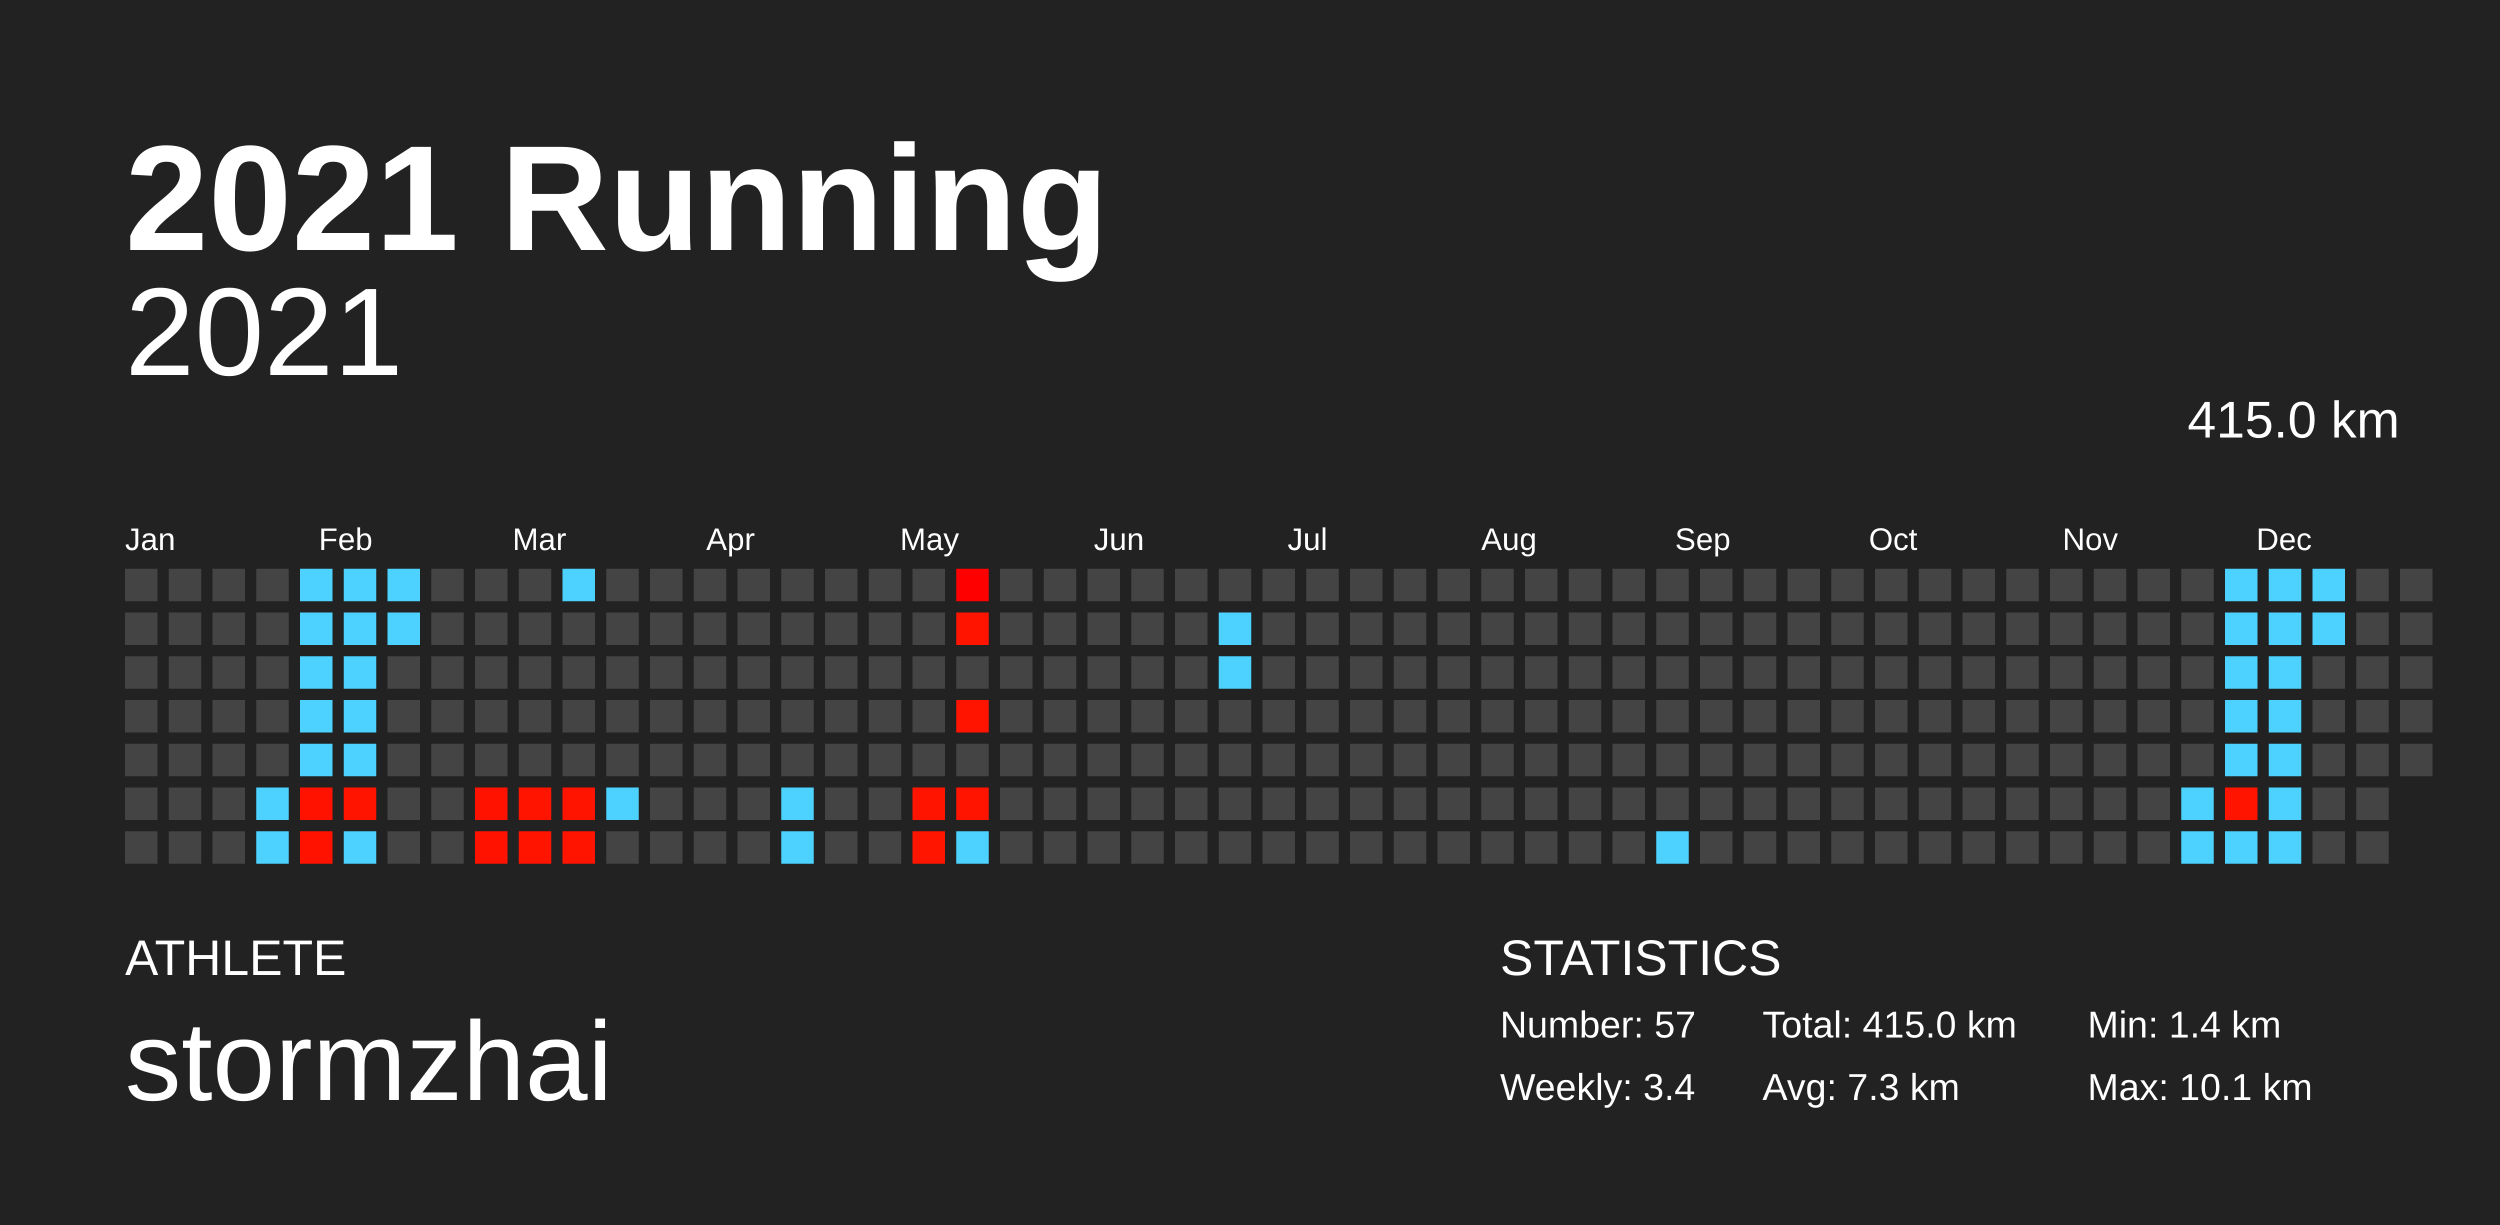
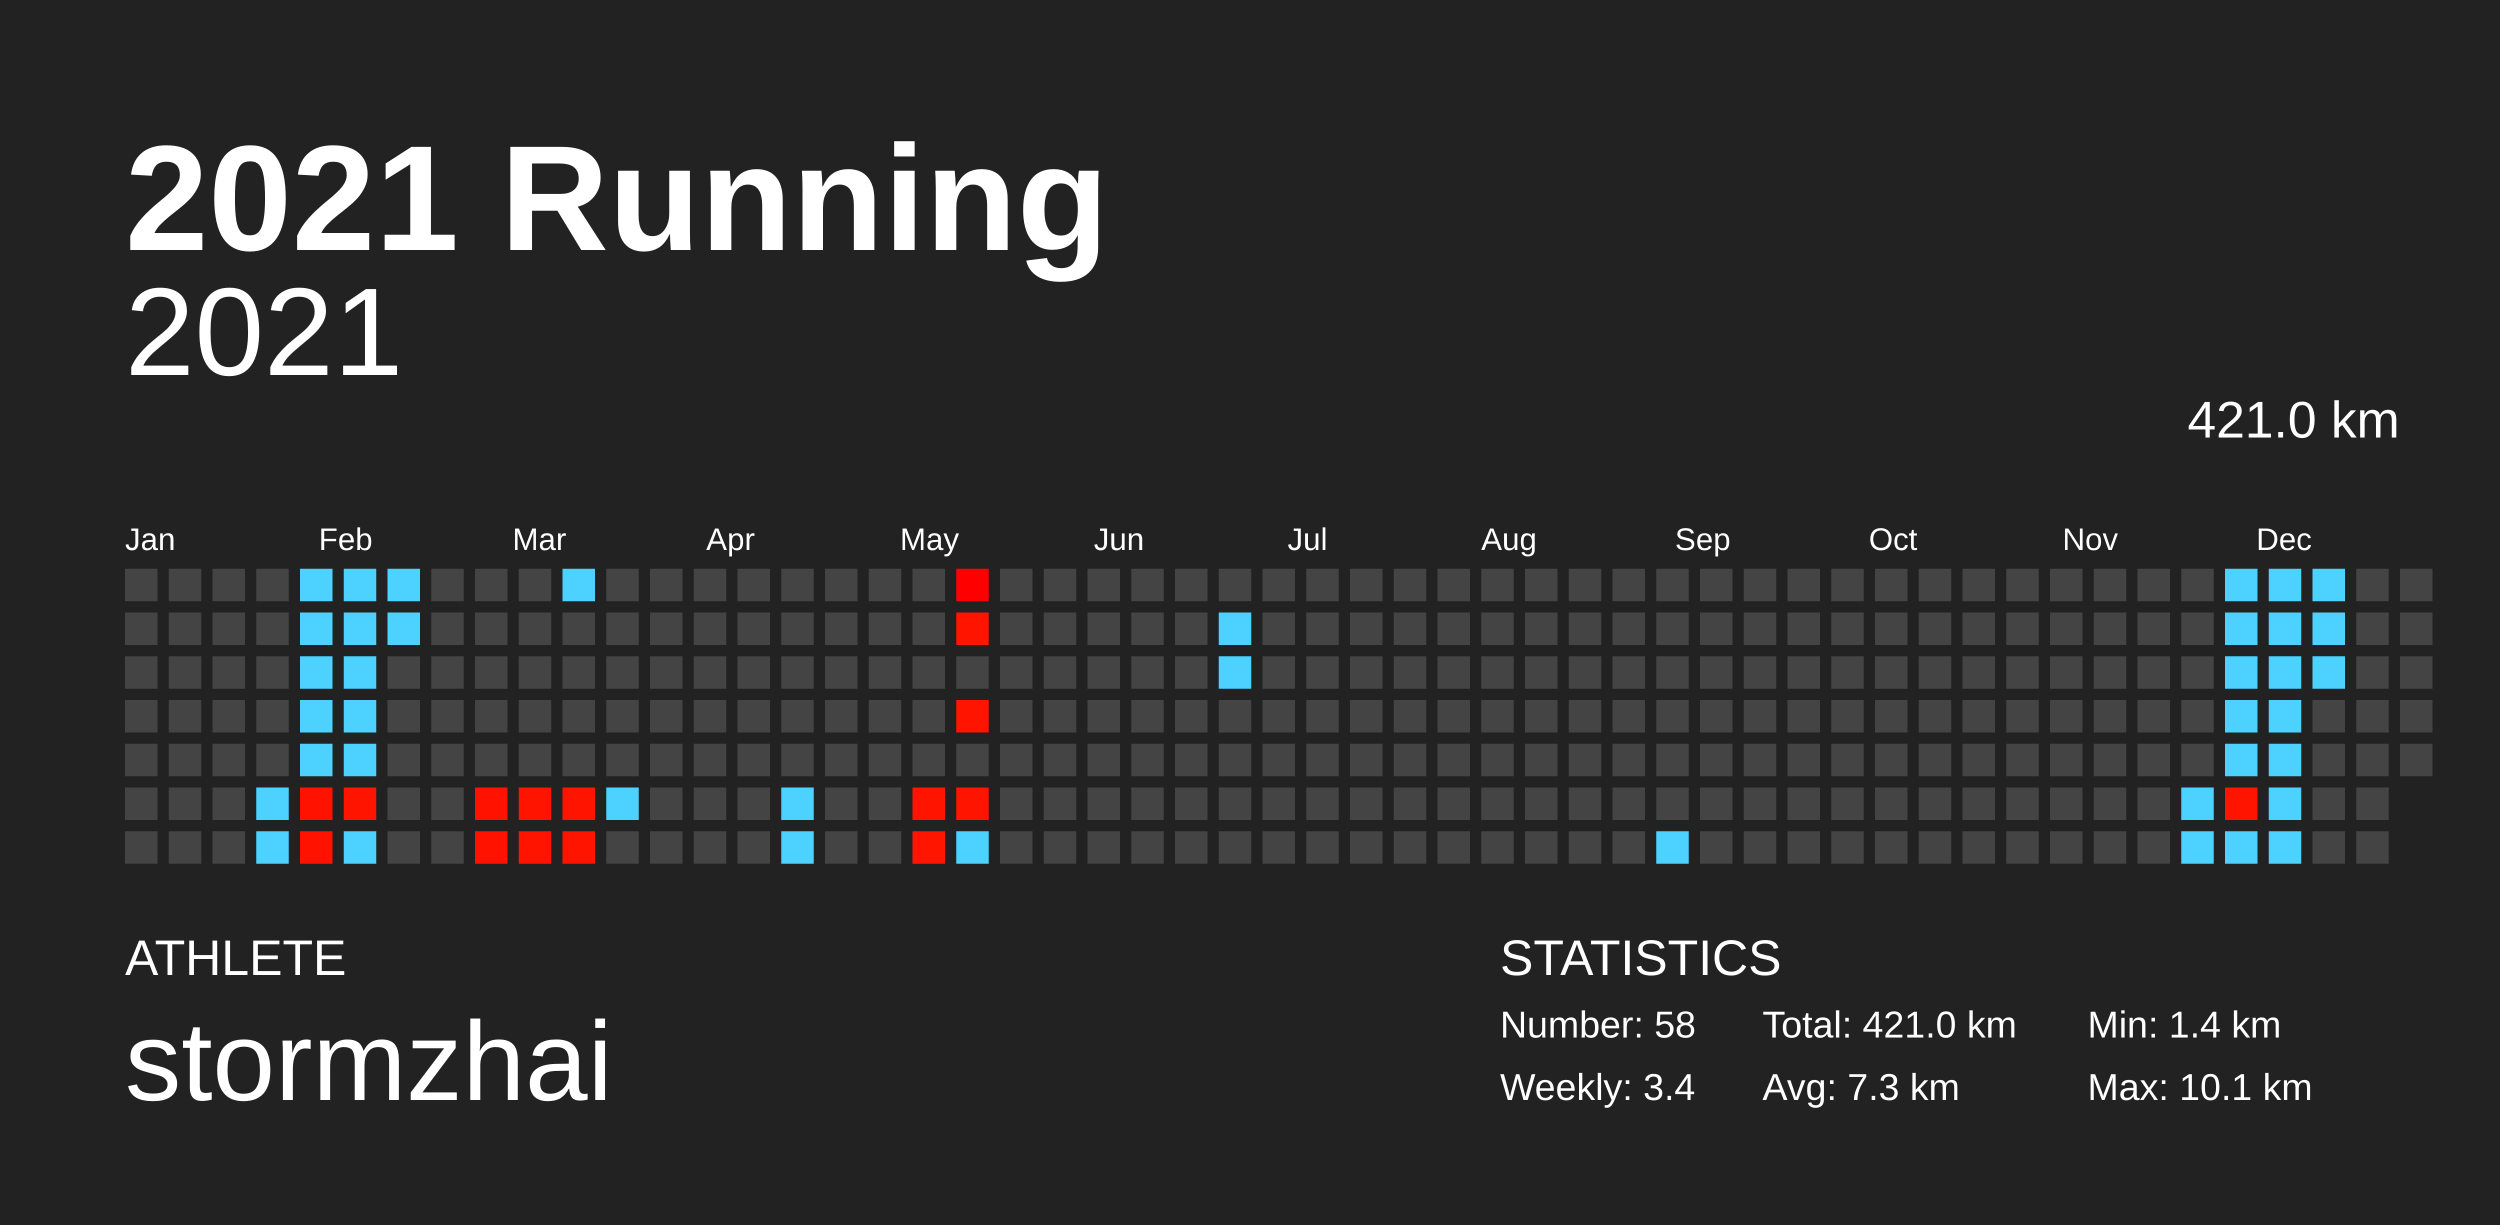
<svg xmlns="http://www.w3.org/2000/svg" baseProfile="full" height="98mm" version="1.1" viewBox="0,0,200,98" width="200mm">
  <defs />
  <rect fill="#222222" height="98" width="200" x="0" y="0" />
  <text fill="#FFFFFF" style="font-size:12px; font-family:Arial; font-weight:bold;" x="10" y="20">2021 Running</text>
  <text fill="#FFFFFF" style="font-size:4px; font-family:Arial" x="10" y="78">ATHLETE</text>
  <text fill="#FFFFFF" style="font-size:9px; font-family:Arial" x="10" y="88">stormzhai</text>
  <text fill="#FFFFFF" style="font-size:4px; font-family:Arial" x="120" y="78">STATISTICS</text>
-   <text fill="#FFFFFF" style="font-size:3px; font-family:Arial" x="120" y="83">Number: 57</text>
+   <text fill="#FFFFFF" style="font-size:3px; font-family:Arial" x="120" y="83">Number: 58</text>
  <text fill="#FFFFFF" style="font-size:3px; font-family:Arial" x="120" y="88">Weekly: 3.4</text>
-   <text fill="#FFFFFF" style="font-size:3px; font-family:Arial" x="141" y="83">Total: 415.0 km</text>
+   <text fill="#FFFFFF" style="font-size:3px; font-family:Arial" x="141" y="83">Total: 421.0 km</text>
  <text fill="#FFFFFF" style="font-size:3px; font-family:Arial" x="141" y="88">Avg: 7.3 km</text>
  <text fill="#FFFFFF" style="font-size:3px; font-family:Arial" x="167" y="83">Min: 1.4 km</text>
  <text fill="#FFFFFF" style="font-size:3px; font-family:Arial" x="167" y="88">Max: 10.1 km</text>
  <text alignment-baseline="hanging" fill="#FFFFFF" style="font-size:10.0px; font-family:Arial;" x="10" y="30">2021</text>
-   <text alignment-baseline="hanging" fill="#FFFFFF" style="font-size:4.125px; font-family:Arial;" x="175" y="35">415.0 km</text>
+   <text alignment-baseline="hanging" fill="#FFFFFF" style="font-size:4.125px; font-family:Arial;" x="175" y="35">421.0 km</text>
  <text fill="#FFFFFF" style="font-size:2.5px; font-family:Arial" x="10.0" y="44">Jan</text>
  <text fill="#FFFFFF" style="font-size:2.5px; font-family:Arial" x="25.5" y="44">Feb</text>
  <text fill="#FFFFFF" style="font-size:2.5px; font-family:Arial" x="41.0" y="44">Mar</text>
  <text fill="#FFFFFF" style="font-size:2.5px; font-family:Arial" x="56.5" y="44">Apr</text>
  <text fill="#FFFFFF" style="font-size:2.5px; font-family:Arial" x="72.0" y="44">May</text>
  <text fill="#FFFFFF" style="font-size:2.5px; font-family:Arial" x="87.5" y="44">Jun</text>
  <text fill="#FFFFFF" style="font-size:2.5px; font-family:Arial" x="103.0" y="44">Jul</text>
  <text fill="#FFFFFF" style="font-size:2.5px; font-family:Arial" x="118.5" y="44">Aug</text>
  <text fill="#FFFFFF" style="font-size:2.5px; font-family:Arial" x="134.0" y="44">Sep</text>
  <text fill="#FFFFFF" style="font-size:2.5px; font-family:Arial" x="149.5" y="44">Oct</text>
  <text fill="#FFFFFF" style="font-size:2.5px; font-family:Arial" x="165.0" y="44">Nov</text>
  <text fill="#FFFFFF" style="font-size:2.5px; font-family:Arial" x="180.5" y="44">Dec</text>
  <rect fill="#444444" height="2.6" width="2.6" x="10.0" y="45.5" />
  <rect fill="#444444" height="2.6" width="2.6" x="10.0" y="49.0" />
  <rect fill="#444444" height="2.6" width="2.6" x="10.0" y="52.5" />
  <rect fill="#444444" height="2.6" width="2.6" x="10.0" y="56.0" />
  <rect fill="#444444" height="2.6" width="2.6" x="10.0" y="59.5" />
  <rect fill="#444444" height="2.6" width="2.6" x="10.0" y="63.0" />
  <rect fill="#444444" height="2.6" width="2.6" x="10.0" y="66.5" />
  <rect fill="#444444" height="2.6" width="2.6" x="13.5" y="45.5" />
  <rect fill="#444444" height="2.6" width="2.6" x="13.5" y="49.0" />
  <rect fill="#444444" height="2.6" width="2.6" x="13.5" y="52.5" />
  <rect fill="#444444" height="2.6" width="2.6" x="13.5" y="56.0" />
  <rect fill="#444444" height="2.6" width="2.6" x="13.5" y="59.5" />
  <rect fill="#444444" height="2.6" width="2.6" x="13.5" y="63.0" />
  <rect fill="#444444" height="2.6" width="2.6" x="13.5" y="66.5" />
  <rect fill="#444444" height="2.6" width="2.6" x="17.0" y="45.5" />
  <rect fill="#444444" height="2.6" width="2.6" x="17.0" y="49.0" />
  <rect fill="#444444" height="2.6" width="2.6" x="17.0" y="52.5" />
  <rect fill="#444444" height="2.6" width="2.6" x="17.0" y="56.0" />
  <rect fill="#444444" height="2.6" width="2.6" x="17.0" y="59.5" />
  <rect fill="#444444" height="2.6" width="2.6" x="17.0" y="63.0" />
  <rect fill="#444444" height="2.6" width="2.6" x="17.0" y="66.5" />
  <rect fill="#444444" height="2.6" width="2.6" x="20.5" y="45.5" />
  <rect fill="#444444" height="2.6" width="2.6" x="20.5" y="49.0" />
  <rect fill="#444444" height="2.6" width="2.6" x="20.5" y="52.5" />
  <rect fill="#444444" height="2.6" width="2.6" x="20.5" y="56.0" />
  <rect fill="#444444" height="2.6" width="2.6" x="20.5" y="59.5" />
  <rect fill="#4dd2ff" height="2.6" width="2.6" x="20.5" y="63.0" />
  <rect fill="#4dd2ff" height="2.6" width="2.6" x="20.5" y="66.5" />
  <rect fill="#4dd2ff" height="2.6" width="2.6" x="24.0" y="45.5" />
  <rect fill="#4dd2ff" height="2.6" width="2.6" x="24.0" y="49.0" />
  <rect fill="#4dd2ff" height="2.6" width="2.6" x="24.0" y="52.5" />
  <rect fill="#4dd2ff" height="2.6" width="2.6" x="24.0" y="56.0" />
  <rect fill="#4dd2ff" height="2.6" width="2.6" x="24.0" y="59.5" />
  <rect fill="#ff1200" height="2.6" width="2.6" x="24.0" y="63.0" />
  <rect fill="#ff1300" height="2.6" width="2.6" x="24.0" y="66.5" />
  <rect fill="#4dd2ff" height="2.6" width="2.6" x="27.5" y="45.5" />
  <rect fill="#4dd2ff" height="2.6" width="2.6" x="27.5" y="49.0" />
  <rect fill="#4dd2ff" height="2.6" width="2.6" x="27.5" y="52.5" />
  <rect fill="#4dd2ff" height="2.6" width="2.6" x="27.5" y="56.0" />
  <rect fill="#4dd2ff" height="2.6" width="2.6" x="27.5" y="59.5" />
  <rect fill="#ff1400" height="2.6" width="2.6" x="27.5" y="63.0" />
  <rect fill="#4dd2ff" height="2.6" width="2.6" x="27.5" y="66.5" />
  <rect fill="#4dd2ff" height="2.6" width="2.6" x="31.0" y="45.5" />
  <rect fill="#4dd2ff" height="2.6" width="2.6" x="31.0" y="49.0" />
  <rect fill="#444444" height="2.6" width="2.6" x="31.0" y="52.5" />
  <rect fill="#444444" height="2.6" width="2.6" x="31.0" y="56.0" />
  <rect fill="#444444" height="2.6" width="2.6" x="31.0" y="59.5" />
  <rect fill="#444444" height="2.6" width="2.6" x="31.0" y="63.0" />
  <rect fill="#444444" height="2.6" width="2.6" x="31.0" y="66.5" />
  <rect fill="#444444" height="2.6" width="2.6" x="34.5" y="45.5" />
  <rect fill="#444444" height="2.6" width="2.6" x="34.5" y="49.0" />
  <rect fill="#444444" height="2.6" width="2.6" x="34.5" y="52.5" />
  <rect fill="#444444" height="2.6" width="2.6" x="34.5" y="56.0" />
  <rect fill="#444444" height="2.6" width="2.6" x="34.5" y="59.5" />
  <rect fill="#444444" height="2.6" width="2.6" x="34.5" y="63.0" />
  <rect fill="#444444" height="2.6" width="2.6" x="34.5" y="66.5" />
  <rect fill="#444444" height="2.6" width="2.6" x="38.0" y="45.5" />
  <rect fill="#444444" height="2.6" width="2.6" x="38.0" y="49.0" />
  <rect fill="#444444" height="2.6" width="2.6" x="38.0" y="52.5" />
  <rect fill="#444444" height="2.6" width="2.6" x="38.0" y="56.0" />
  <rect fill="#444444" height="2.6" width="2.6" x="38.0" y="59.5" />
  <rect fill="#ff1300" height="2.6" width="2.6" x="38.0" y="63.0" />
  <rect fill="#ff1300" height="2.6" width="2.6" x="38.0" y="66.5" />
  <rect fill="#444444" height="2.6" width="2.6" x="41.5" y="45.5" />
  <rect fill="#444444" height="2.6" width="2.6" x="41.5" y="49.0" />
  <rect fill="#444444" height="2.6" width="2.6" x="41.5" y="52.5" />
  <rect fill="#444444" height="2.6" width="2.6" x="41.5" y="56.0" />
  <rect fill="#444444" height="2.6" width="2.6" x="41.5" y="59.5" />
  <rect fill="#ff1400" height="2.6" width="2.6" x="41.5" y="63.0" />
  <rect fill="#ff1400" height="2.6" width="2.6" x="41.5" y="66.5" />
  <rect fill="#4dd2ff" height="2.6" width="2.6" x="45.0" y="45.5" />
  <rect fill="#444444" height="2.6" width="2.6" x="45.0" y="49.0" />
  <rect fill="#444444" height="2.6" width="2.6" x="45.0" y="52.5" />
  <rect fill="#444444" height="2.6" width="2.6" x="45.0" y="56.0" />
  <rect fill="#444444" height="2.6" width="2.6" x="45.0" y="59.5" />
  <rect fill="#ff1400" height="2.6" width="2.6" x="45.0" y="63.0" />
  <rect fill="#ff1400" height="2.6" width="2.6" x="45.0" y="66.5" />
  <rect fill="#444444" height="2.6" width="2.6" x="48.5" y="45.5" />
  <rect fill="#444444" height="2.6" width="2.6" x="48.5" y="49.0" />
  <rect fill="#444444" height="2.6" width="2.6" x="48.5" y="52.5" />
  <rect fill="#444444" height="2.6" width="2.6" x="48.5" y="56.0" />
  <rect fill="#444444" height="2.6" width="2.6" x="48.5" y="59.5" />
  <rect fill="#4dd2ff" height="2.6" width="2.6" x="48.5" y="63.0" />
  <rect fill="#444444" height="2.6" width="2.6" x="48.5" y="66.5" />
  <rect fill="#444444" height="2.6" width="2.6" x="52.0" y="45.5" />
  <rect fill="#444444" height="2.6" width="2.6" x="52.0" y="49.0" />
  <rect fill="#444444" height="2.6" width="2.6" x="52.0" y="52.5" />
  <rect fill="#444444" height="2.6" width="2.6" x="52.0" y="56.0" />
  <rect fill="#444444" height="2.6" width="2.6" x="52.0" y="59.5" />
  <rect fill="#444444" height="2.6" width="2.6" x="52.0" y="63.0" />
  <rect fill="#444444" height="2.6" width="2.6" x="52.0" y="66.5" />
  <rect fill="#444444" height="2.6" width="2.6" x="55.5" y="45.5" />
  <rect fill="#444444" height="2.6" width="2.6" x="55.5" y="49.0" />
  <rect fill="#444444" height="2.6" width="2.6" x="55.5" y="52.5" />
  <rect fill="#444444" height="2.6" width="2.6" x="55.5" y="56.0" />
  <rect fill="#444444" height="2.6" width="2.6" x="55.5" y="59.5" />
  <rect fill="#444444" height="2.6" width="2.6" x="55.5" y="63.0" />
  <rect fill="#444444" height="2.6" width="2.6" x="55.5" y="66.5" />
  <rect fill="#444444" height="2.6" width="2.6" x="59.0" y="45.5" />
  <rect fill="#444444" height="2.6" width="2.6" x="59.0" y="49.0" />
  <rect fill="#444444" height="2.6" width="2.6" x="59.0" y="52.5" />
  <rect fill="#444444" height="2.6" width="2.6" x="59.0" y="56.0" />
  <rect fill="#444444" height="2.6" width="2.6" x="59.0" y="59.5" />
  <rect fill="#444444" height="2.6" width="2.6" x="59.0" y="63.0" />
  <rect fill="#444444" height="2.6" width="2.6" x="59.0" y="66.5" />
  <rect fill="#444444" height="2.6" width="2.6" x="62.5" y="45.5" />
  <rect fill="#444444" height="2.6" width="2.6" x="62.5" y="49.0" />
  <rect fill="#444444" height="2.6" width="2.6" x="62.5" y="52.5" />
  <rect fill="#444444" height="2.6" width="2.6" x="62.5" y="56.0" />
  <rect fill="#444444" height="2.6" width="2.6" x="62.5" y="59.5" />
  <rect fill="#4dd2ff" height="2.6" width="2.6" x="62.5" y="63.0" />
  <rect fill="#4dd2ff" height="2.6" width="2.6" x="62.5" y="66.5" />
  <rect fill="#444444" height="2.6" width="2.6" x="66.0" y="45.5" />
  <rect fill="#444444" height="2.6" width="2.6" x="66.0" y="49.0" />
  <rect fill="#444444" height="2.6" width="2.6" x="66.0" y="52.5" />
  <rect fill="#444444" height="2.6" width="2.6" x="66.0" y="56.0" />
  <rect fill="#444444" height="2.6" width="2.6" x="66.0" y="59.5" />
  <rect fill="#444444" height="2.6" width="2.6" x="66.0" y="63.0" />
  <rect fill="#444444" height="2.6" width="2.6" x="66.0" y="66.5" />
  <rect fill="#444444" height="2.6" width="2.6" x="69.5" y="45.5" />
  <rect fill="#444444" height="2.6" width="2.6" x="69.5" y="49.0" />
  <rect fill="#444444" height="2.6" width="2.6" x="69.5" y="52.5" />
  <rect fill="#444444" height="2.6" width="2.6" x="69.5" y="56.0" />
  <rect fill="#444444" height="2.6" width="2.6" x="69.5" y="59.5" />
  <rect fill="#444444" height="2.6" width="2.6" x="69.5" y="63.0" />
  <rect fill="#444444" height="2.6" width="2.6" x="69.5" y="66.5" />
  <rect fill="#444444" height="2.6" width="2.6" x="73.0" y="45.5" />
  <rect fill="#444444" height="2.6" width="2.6" x="73.0" y="49.0" />
  <rect fill="#444444" height="2.6" width="2.6" x="73.0" y="52.5" />
  <rect fill="#444444" height="2.6" width="2.6" x="73.0" y="56.0" />
  <rect fill="#444444" height="2.6" width="2.6" x="73.0" y="59.5" />
  <rect fill="#ff1400" height="2.6" width="2.6" x="73.0" y="63.0" />
  <rect fill="#ff1500" height="2.6" width="2.6" x="73.0" y="66.5" />
  <rect fill="#ff0000" height="2.6" width="2.6" x="76.5" y="45.5" />
  <rect fill="#ff1400" height="2.6" width="2.6" x="76.5" y="49.0" />
  <rect fill="#444444" height="2.6" width="2.6" x="76.5" y="52.5" />
  <rect fill="#ff1400" height="2.6" width="2.6" x="76.5" y="56.0" />
  <rect fill="#444444" height="2.6" width="2.6" x="76.5" y="59.5" />
  <rect fill="#ff1400" height="2.6" width="2.6" x="76.5" y="63.0" />
  <rect fill="#4dd2ff" height="2.6" width="2.6" x="76.5" y="66.5" />
  <rect fill="#444444" height="2.6" width="2.6" x="80.0" y="45.5" />
  <rect fill="#444444" height="2.6" width="2.6" x="80.0" y="49.0" />
  <rect fill="#444444" height="2.6" width="2.6" x="80.0" y="52.5" />
  <rect fill="#444444" height="2.6" width="2.6" x="80.0" y="56.0" />
  <rect fill="#444444" height="2.6" width="2.6" x="80.0" y="59.5" />
  <rect fill="#444444" height="2.6" width="2.6" x="80.0" y="63.0" />
  <rect fill="#444444" height="2.6" width="2.6" x="80.0" y="66.5" />
  <rect fill="#444444" height="2.6" width="2.6" x="83.5" y="45.5" />
  <rect fill="#444444" height="2.6" width="2.6" x="83.5" y="49.0" />
  <rect fill="#444444" height="2.6" width="2.6" x="83.5" y="52.5" />
  <rect fill="#444444" height="2.6" width="2.6" x="83.5" y="56.0" />
  <rect fill="#444444" height="2.6" width="2.6" x="83.5" y="59.5" />
  <rect fill="#444444" height="2.6" width="2.6" x="83.5" y="63.0" />
  <rect fill="#444444" height="2.6" width="2.6" x="83.5" y="66.5" />
  <rect fill="#444444" height="2.6" width="2.6" x="87.0" y="45.5" />
  <rect fill="#444444" height="2.6" width="2.6" x="87.0" y="49.0" />
  <rect fill="#444444" height="2.6" width="2.6" x="87.0" y="52.5" />
  <rect fill="#444444" height="2.6" width="2.6" x="87.0" y="56.0" />
  <rect fill="#444444" height="2.6" width="2.6" x="87.0" y="59.5" />
  <rect fill="#444444" height="2.6" width="2.6" x="87.0" y="63.0" />
  <rect fill="#444444" height="2.6" width="2.6" x="87.0" y="66.5" />
  <rect fill="#444444" height="2.6" width="2.6" x="90.5" y="45.5" />
  <rect fill="#444444" height="2.6" width="2.6" x="90.5" y="49.0" />
  <rect fill="#444444" height="2.6" width="2.6" x="90.5" y="52.5" />
  <rect fill="#444444" height="2.6" width="2.6" x="90.5" y="56.0" />
  <rect fill="#444444" height="2.6" width="2.6" x="90.5" y="59.5" />
  <rect fill="#444444" height="2.6" width="2.6" x="90.5" y="63.0" />
  <rect fill="#444444" height="2.6" width="2.6" x="90.5" y="66.5" />
  <rect fill="#444444" height="2.6" width="2.6" x="94.0" y="45.5" />
  <rect fill="#444444" height="2.6" width="2.6" x="94.0" y="49.0" />
  <rect fill="#444444" height="2.6" width="2.6" x="94.0" y="52.5" />
  <rect fill="#444444" height="2.6" width="2.6" x="94.0" y="56.0" />
  <rect fill="#444444" height="2.6" width="2.6" x="94.0" y="59.5" />
  <rect fill="#444444" height="2.6" width="2.6" x="94.0" y="63.0" />
  <rect fill="#444444" height="2.6" width="2.6" x="94.0" y="66.5" />
  <rect fill="#444444" height="2.6" width="2.6" x="97.5" y="45.5" />
  <rect fill="#4dd2ff" height="2.6" width="2.6" x="97.5" y="49.0" />
  <rect fill="#4dd2ff" height="2.6" width="2.6" x="97.5" y="52.5" />
  <rect fill="#444444" height="2.6" width="2.6" x="97.5" y="56.0" />
  <rect fill="#444444" height="2.6" width="2.6" x="97.5" y="59.5" />
  <rect fill="#444444" height="2.6" width="2.6" x="97.5" y="63.0" />
  <rect fill="#444444" height="2.6" width="2.6" x="97.5" y="66.5" />
  <rect fill="#444444" height="2.6" width="2.6" x="101.0" y="45.5" />
  <rect fill="#444444" height="2.6" width="2.6" x="101.0" y="49.0" />
  <rect fill="#444444" height="2.6" width="2.6" x="101.0" y="52.5" />
  <rect fill="#444444" height="2.6" width="2.6" x="101.0" y="56.0" />
  <rect fill="#444444" height="2.6" width="2.6" x="101.0" y="59.5" />
  <rect fill="#444444" height="2.6" width="2.6" x="101.0" y="63.0" />
  <rect fill="#444444" height="2.6" width="2.6" x="101.0" y="66.5" />
  <rect fill="#444444" height="2.6" width="2.6" x="104.5" y="45.5" />
  <rect fill="#444444" height="2.6" width="2.6" x="104.5" y="49.0" />
  <rect fill="#444444" height="2.6" width="2.6" x="104.5" y="52.5" />
  <rect fill="#444444" height="2.6" width="2.6" x="104.5" y="56.0" />
  <rect fill="#444444" height="2.6" width="2.6" x="104.5" y="59.5" />
  <rect fill="#444444" height="2.6" width="2.6" x="104.5" y="63.0" />
  <rect fill="#444444" height="2.6" width="2.6" x="104.5" y="66.5" />
  <rect fill="#444444" height="2.6" width="2.6" x="108.0" y="45.5" />
  <rect fill="#444444" height="2.6" width="2.6" x="108.0" y="49.0" />
  <rect fill="#444444" height="2.6" width="2.6" x="108.0" y="52.5" />
  <rect fill="#444444" height="2.6" width="2.6" x="108.0" y="56.0" />
  <rect fill="#444444" height="2.6" width="2.6" x="108.0" y="59.5" />
  <rect fill="#444444" height="2.6" width="2.6" x="108.0" y="63.0" />
  <rect fill="#444444" height="2.6" width="2.6" x="108.0" y="66.5" />
  <rect fill="#444444" height="2.6" width="2.6" x="111.5" y="45.5" />
  <rect fill="#444444" height="2.6" width="2.6" x="111.5" y="49.0" />
  <rect fill="#444444" height="2.6" width="2.6" x="111.5" y="52.5" />
  <rect fill="#444444" height="2.6" width="2.6" x="111.5" y="56.0" />
  <rect fill="#444444" height="2.6" width="2.6" x="111.5" y="59.5" />
  <rect fill="#444444" height="2.6" width="2.6" x="111.5" y="63.0" />
  <rect fill="#444444" height="2.6" width="2.6" x="111.5" y="66.5" />
  <rect fill="#444444" height="2.6" width="2.6" x="115.0" y="45.5" />
  <rect fill="#444444" height="2.6" width="2.6" x="115.0" y="49.0" />
  <rect fill="#444444" height="2.6" width="2.6" x="115.0" y="52.5" />
  <rect fill="#444444" height="2.6" width="2.6" x="115.0" y="56.0" />
  <rect fill="#444444" height="2.6" width="2.6" x="115.0" y="59.5" />
  <rect fill="#444444" height="2.6" width="2.6" x="115.0" y="63.0" />
  <rect fill="#444444" height="2.6" width="2.6" x="115.0" y="66.5" />
  <rect fill="#444444" height="2.6" width="2.6" x="118.5" y="45.5" />
  <rect fill="#444444" height="2.6" width="2.6" x="118.5" y="49.0" />
  <rect fill="#444444" height="2.6" width="2.6" x="118.5" y="52.5" />
  <rect fill="#444444" height="2.6" width="2.6" x="118.5" y="56.0" />
  <rect fill="#444444" height="2.6" width="2.6" x="118.5" y="59.5" />
  <rect fill="#444444" height="2.6" width="2.6" x="118.5" y="63.0" />
  <rect fill="#444444" height="2.6" width="2.6" x="118.5" y="66.5" />
  <rect fill="#444444" height="2.6" width="2.6" x="122.0" y="45.5" />
  <rect fill="#444444" height="2.6" width="2.6" x="122.0" y="49.0" />
  <rect fill="#444444" height="2.6" width="2.6" x="122.0" y="52.5" />
  <rect fill="#444444" height="2.6" width="2.6" x="122.0" y="56.0" />
  <rect fill="#444444" height="2.6" width="2.6" x="122.0" y="59.5" />
  <rect fill="#444444" height="2.6" width="2.6" x="122.0" y="63.0" />
  <rect fill="#444444" height="2.6" width="2.6" x="122.0" y="66.5" />
  <rect fill="#444444" height="2.6" width="2.6" x="125.5" y="45.5" />
  <rect fill="#444444" height="2.6" width="2.6" x="125.5" y="49.0" />
  <rect fill="#444444" height="2.6" width="2.6" x="125.5" y="52.5" />
  <rect fill="#444444" height="2.6" width="2.6" x="125.5" y="56.0" />
  <rect fill="#444444" height="2.6" width="2.6" x="125.5" y="59.5" />
  <rect fill="#444444" height="2.6" width="2.6" x="125.5" y="63.0" />
  <rect fill="#444444" height="2.6" width="2.6" x="125.5" y="66.5" />
  <rect fill="#444444" height="2.6" width="2.6" x="129.0" y="45.5" />
  <rect fill="#444444" height="2.6" width="2.6" x="129.0" y="49.0" />
  <rect fill="#444444" height="2.6" width="2.6" x="129.0" y="52.5" />
  <rect fill="#444444" height="2.6" width="2.6" x="129.0" y="56.0" />
  <rect fill="#444444" height="2.6" width="2.6" x="129.0" y="59.5" />
  <rect fill="#444444" height="2.6" width="2.6" x="129.0" y="63.0" />
  <rect fill="#444444" height="2.6" width="2.6" x="129.0" y="66.5" />
  <rect fill="#444444" height="2.6" width="2.6" x="132.5" y="45.5" />
  <rect fill="#444444" height="2.6" width="2.6" x="132.5" y="49.0" />
  <rect fill="#444444" height="2.6" width="2.6" x="132.5" y="52.5" />
  <rect fill="#444444" height="2.6" width="2.6" x="132.5" y="56.0" />
  <rect fill="#444444" height="2.6" width="2.6" x="132.5" y="59.5" />
  <rect fill="#444444" height="2.6" width="2.6" x="132.5" y="63.0" />
  <rect fill="#4dd2ff" height="2.6" width="2.6" x="132.5" y="66.5" />
  <rect fill="#444444" height="2.6" width="2.6" x="136.0" y="45.5" />
  <rect fill="#444444" height="2.6" width="2.6" x="136.0" y="49.0" />
  <rect fill="#444444" height="2.6" width="2.6" x="136.0" y="52.5" />
  <rect fill="#444444" height="2.6" width="2.6" x="136.0" y="56.0" />
  <rect fill="#444444" height="2.6" width="2.6" x="136.0" y="59.5" />
  <rect fill="#444444" height="2.6" width="2.6" x="136.0" y="63.0" />
  <rect fill="#444444" height="2.6" width="2.6" x="136.0" y="66.5" />
  <rect fill="#444444" height="2.6" width="2.6" x="139.5" y="45.5" />
  <rect fill="#444444" height="2.6" width="2.6" x="139.5" y="49.0" />
  <rect fill="#444444" height="2.6" width="2.6" x="139.5" y="52.5" />
  <rect fill="#444444" height="2.6" width="2.6" x="139.5" y="56.0" />
  <rect fill="#444444" height="2.6" width="2.6" x="139.5" y="59.5" />
  <rect fill="#444444" height="2.6" width="2.6" x="139.5" y="63.0" />
  <rect fill="#444444" height="2.6" width="2.6" x="139.5" y="66.5" />
  <rect fill="#444444" height="2.6" width="2.6" x="143.0" y="45.5" />
  <rect fill="#444444" height="2.6" width="2.6" x="143.0" y="49.0" />
  <rect fill="#444444" height="2.6" width="2.6" x="143.0" y="52.5" />
  <rect fill="#444444" height="2.6" width="2.6" x="143.0" y="56.0" />
  <rect fill="#444444" height="2.6" width="2.6" x="143.0" y="59.5" />
  <rect fill="#444444" height="2.6" width="2.6" x="143.0" y="63.0" />
  <rect fill="#444444" height="2.6" width="2.6" x="143.0" y="66.5" />
  <rect fill="#444444" height="2.6" width="2.6" x="146.5" y="45.5" />
  <rect fill="#444444" height="2.6" width="2.6" x="146.5" y="49.0" />
  <rect fill="#444444" height="2.6" width="2.6" x="146.5" y="52.5" />
  <rect fill="#444444" height="2.6" width="2.6" x="146.5" y="56.0" />
  <rect fill="#444444" height="2.6" width="2.6" x="146.5" y="59.5" />
  <rect fill="#444444" height="2.6" width="2.6" x="146.5" y="63.0" />
  <rect fill="#444444" height="2.6" width="2.6" x="146.5" y="66.5" />
  <rect fill="#444444" height="2.6" width="2.6" x="150.0" y="45.5" />
  <rect fill="#444444" height="2.6" width="2.6" x="150.0" y="49.0" />
  <rect fill="#444444" height="2.6" width="2.6" x="150.0" y="52.5" />
  <rect fill="#444444" height="2.6" width="2.6" x="150.0" y="56.0" />
  <rect fill="#444444" height="2.6" width="2.6" x="150.0" y="59.5" />
  <rect fill="#444444" height="2.6" width="2.6" x="150.0" y="63.0" />
  <rect fill="#444444" height="2.6" width="2.6" x="150.0" y="66.5" />
  <rect fill="#444444" height="2.6" width="2.6" x="153.5" y="45.5" />
  <rect fill="#444444" height="2.6" width="2.6" x="153.5" y="49.0" />
  <rect fill="#444444" height="2.6" width="2.6" x="153.5" y="52.5" />
  <rect fill="#444444" height="2.6" width="2.6" x="153.5" y="56.0" />
  <rect fill="#444444" height="2.6" width="2.6" x="153.5" y="59.5" />
  <rect fill="#444444" height="2.6" width="2.6" x="153.5" y="63.0" />
  <rect fill="#444444" height="2.6" width="2.6" x="153.5" y="66.5" />
  <rect fill="#444444" height="2.6" width="2.6" x="157.0" y="45.5" />
  <rect fill="#444444" height="2.6" width="2.6" x="157.0" y="49.0" />
  <rect fill="#444444" height="2.6" width="2.6" x="157.0" y="52.5" />
  <rect fill="#444444" height="2.6" width="2.6" x="157.0" y="56.0" />
  <rect fill="#444444" height="2.6" width="2.6" x="157.0" y="59.5" />
  <rect fill="#444444" height="2.6" width="2.6" x="157.0" y="63.0" />
  <rect fill="#444444" height="2.6" width="2.6" x="157.0" y="66.5" />
  <rect fill="#444444" height="2.6" width="2.6" x="160.5" y="45.5" />
  <rect fill="#444444" height="2.6" width="2.6" x="160.5" y="49.0" />
  <rect fill="#444444" height="2.6" width="2.6" x="160.5" y="52.5" />
  <rect fill="#444444" height="2.6" width="2.6" x="160.5" y="56.0" />
  <rect fill="#444444" height="2.6" width="2.6" x="160.5" y="59.5" />
  <rect fill="#444444" height="2.6" width="2.6" x="160.5" y="63.0" />
  <rect fill="#444444" height="2.6" width="2.6" x="160.5" y="66.5" />
  <rect fill="#444444" height="2.6" width="2.6" x="164.0" y="45.5" />
  <rect fill="#444444" height="2.6" width="2.6" x="164.0" y="49.0" />
  <rect fill="#444444" height="2.6" width="2.6" x="164.0" y="52.5" />
  <rect fill="#444444" height="2.6" width="2.6" x="164.0" y="56.0" />
  <rect fill="#444444" height="2.6" width="2.6" x="164.0" y="59.5" />
  <rect fill="#444444" height="2.6" width="2.6" x="164.0" y="63.0" />
  <rect fill="#444444" height="2.6" width="2.6" x="164.0" y="66.5" />
  <rect fill="#444444" height="2.6" width="2.6" x="167.5" y="45.5" />
  <rect fill="#444444" height="2.6" width="2.6" x="167.5" y="49.0" />
  <rect fill="#444444" height="2.6" width="2.6" x="167.5" y="52.5" />
  <rect fill="#444444" height="2.6" width="2.6" x="167.5" y="56.0" />
  <rect fill="#444444" height="2.6" width="2.6" x="167.5" y="59.5" />
  <rect fill="#444444" height="2.6" width="2.6" x="167.5" y="63.0" />
  <rect fill="#444444" height="2.6" width="2.6" x="167.5" y="66.5" />
  <rect fill="#444444" height="2.6" width="2.6" x="171.0" y="45.5" />
  <rect fill="#444444" height="2.6" width="2.6" x="171.0" y="49.0" />
  <rect fill="#444444" height="2.6" width="2.6" x="171.0" y="52.5" />
  <rect fill="#444444" height="2.6" width="2.6" x="171.0" y="56.0" />
  <rect fill="#444444" height="2.6" width="2.6" x="171.0" y="59.5" />
  <rect fill="#444444" height="2.6" width="2.6" x="171.0" y="63.0" />
  <rect fill="#444444" height="2.6" width="2.6" x="171.0" y="66.5" />
  <rect fill="#444444" height="2.6" width="2.6" x="174.5" y="45.5" />
  <rect fill="#444444" height="2.6" width="2.6" x="174.5" y="49.0" />
  <rect fill="#444444" height="2.6" width="2.6" x="174.5" y="52.5" />
  <rect fill="#444444" height="2.6" width="2.6" x="174.5" y="56.0" />
  <rect fill="#444444" height="2.6" width="2.6" x="174.5" y="59.5" />
  <rect fill="#4dd2ff" height="2.6" width="2.6" x="174.5" y="63.0" />
  <rect fill="#4dd2ff" height="2.6" width="2.6" x="174.5" y="66.5" />
  <rect fill="#4dd2ff" height="2.6" width="2.6" x="178.0" y="45.5" />
  <rect fill="#4dd2ff" height="2.6" width="2.6" x="178.0" y="49.0" />
  <rect fill="#4dd2ff" height="2.6" width="2.6" x="178.0" y="52.5" />
  <rect fill="#4dd2ff" height="2.6" width="2.6" x="178.0" y="56.0" />
  <rect fill="#4dd2ff" height="2.6" width="2.6" x="178.0" y="59.5" />
  <rect fill="#ff1400" height="2.6" width="2.6" x="178.0" y="63.0" />
  <rect fill="#4dd2ff" height="2.6" width="2.6" x="178.0" y="66.5" />
  <rect fill="#4dd2ff" height="2.6" width="2.6" x="181.5" y="45.5" />
  <rect fill="#4dd2ff" height="2.6" width="2.6" x="181.5" y="49.0" />
  <rect fill="#4dd2ff" height="2.6" width="2.6" x="181.5" y="52.5" />
  <rect fill="#4dd2ff" height="2.6" width="2.6" x="181.5" y="56.0" />
  <rect fill="#4dd2ff" height="2.6" width="2.6" x="181.5" y="59.5" />
  <rect fill="#4dd2ff" height="2.6" width="2.6" x="181.5" y="63.0" />
  <rect fill="#4dd2ff" height="2.6" width="2.6" x="181.5" y="66.5" />
  <rect fill="#4dd2ff" height="2.6" width="2.6" x="185.0" y="45.5" />
  <rect fill="#4dd2ff" height="2.6" width="2.6" x="185.0" y="49.0" />
-   <rect fill="#444444" height="2.6" width="2.6" x="185.0" y="52.5" />
+   <rect fill="#4dd2ff" height="2.6" width="2.6" x="185.0" y="52.5" />
  <rect fill="#444444" height="2.6" width="2.6" x="185.0" y="56.0" />
  <rect fill="#444444" height="2.6" width="2.6" x="185.0" y="59.5" />
  <rect fill="#444444" height="2.6" width="2.6" x="185.0" y="63.0" />
  <rect fill="#444444" height="2.6" width="2.6" x="185.0" y="66.5" />
  <rect fill="#444444" height="2.6" width="2.6" x="188.5" y="45.5" />
  <rect fill="#444444" height="2.6" width="2.6" x="188.5" y="49.0" />
  <rect fill="#444444" height="2.6" width="2.6" x="188.5" y="52.5" />
  <rect fill="#444444" height="2.6" width="2.6" x="188.5" y="56.0" />
  <rect fill="#444444" height="2.6" width="2.6" x="188.5" y="59.5" />
  <rect fill="#444444" height="2.6" width="2.6" x="188.5" y="63.0" />
  <rect fill="#444444" height="2.6" width="2.6" x="188.5" y="66.5" />
  <rect fill="#444444" height="2.6" width="2.6" x="192.0" y="45.5" />
  <rect fill="#444444" height="2.6" width="2.6" x="192.0" y="49.0" />
  <rect fill="#444444" height="2.6" width="2.6" x="192.0" y="52.5" />
  <rect fill="#444444" height="2.6" width="2.6" x="192.0" y="56.0" />
  <rect fill="#444444" height="2.6" width="2.6" x="192.0" y="59.5" />
</svg>
